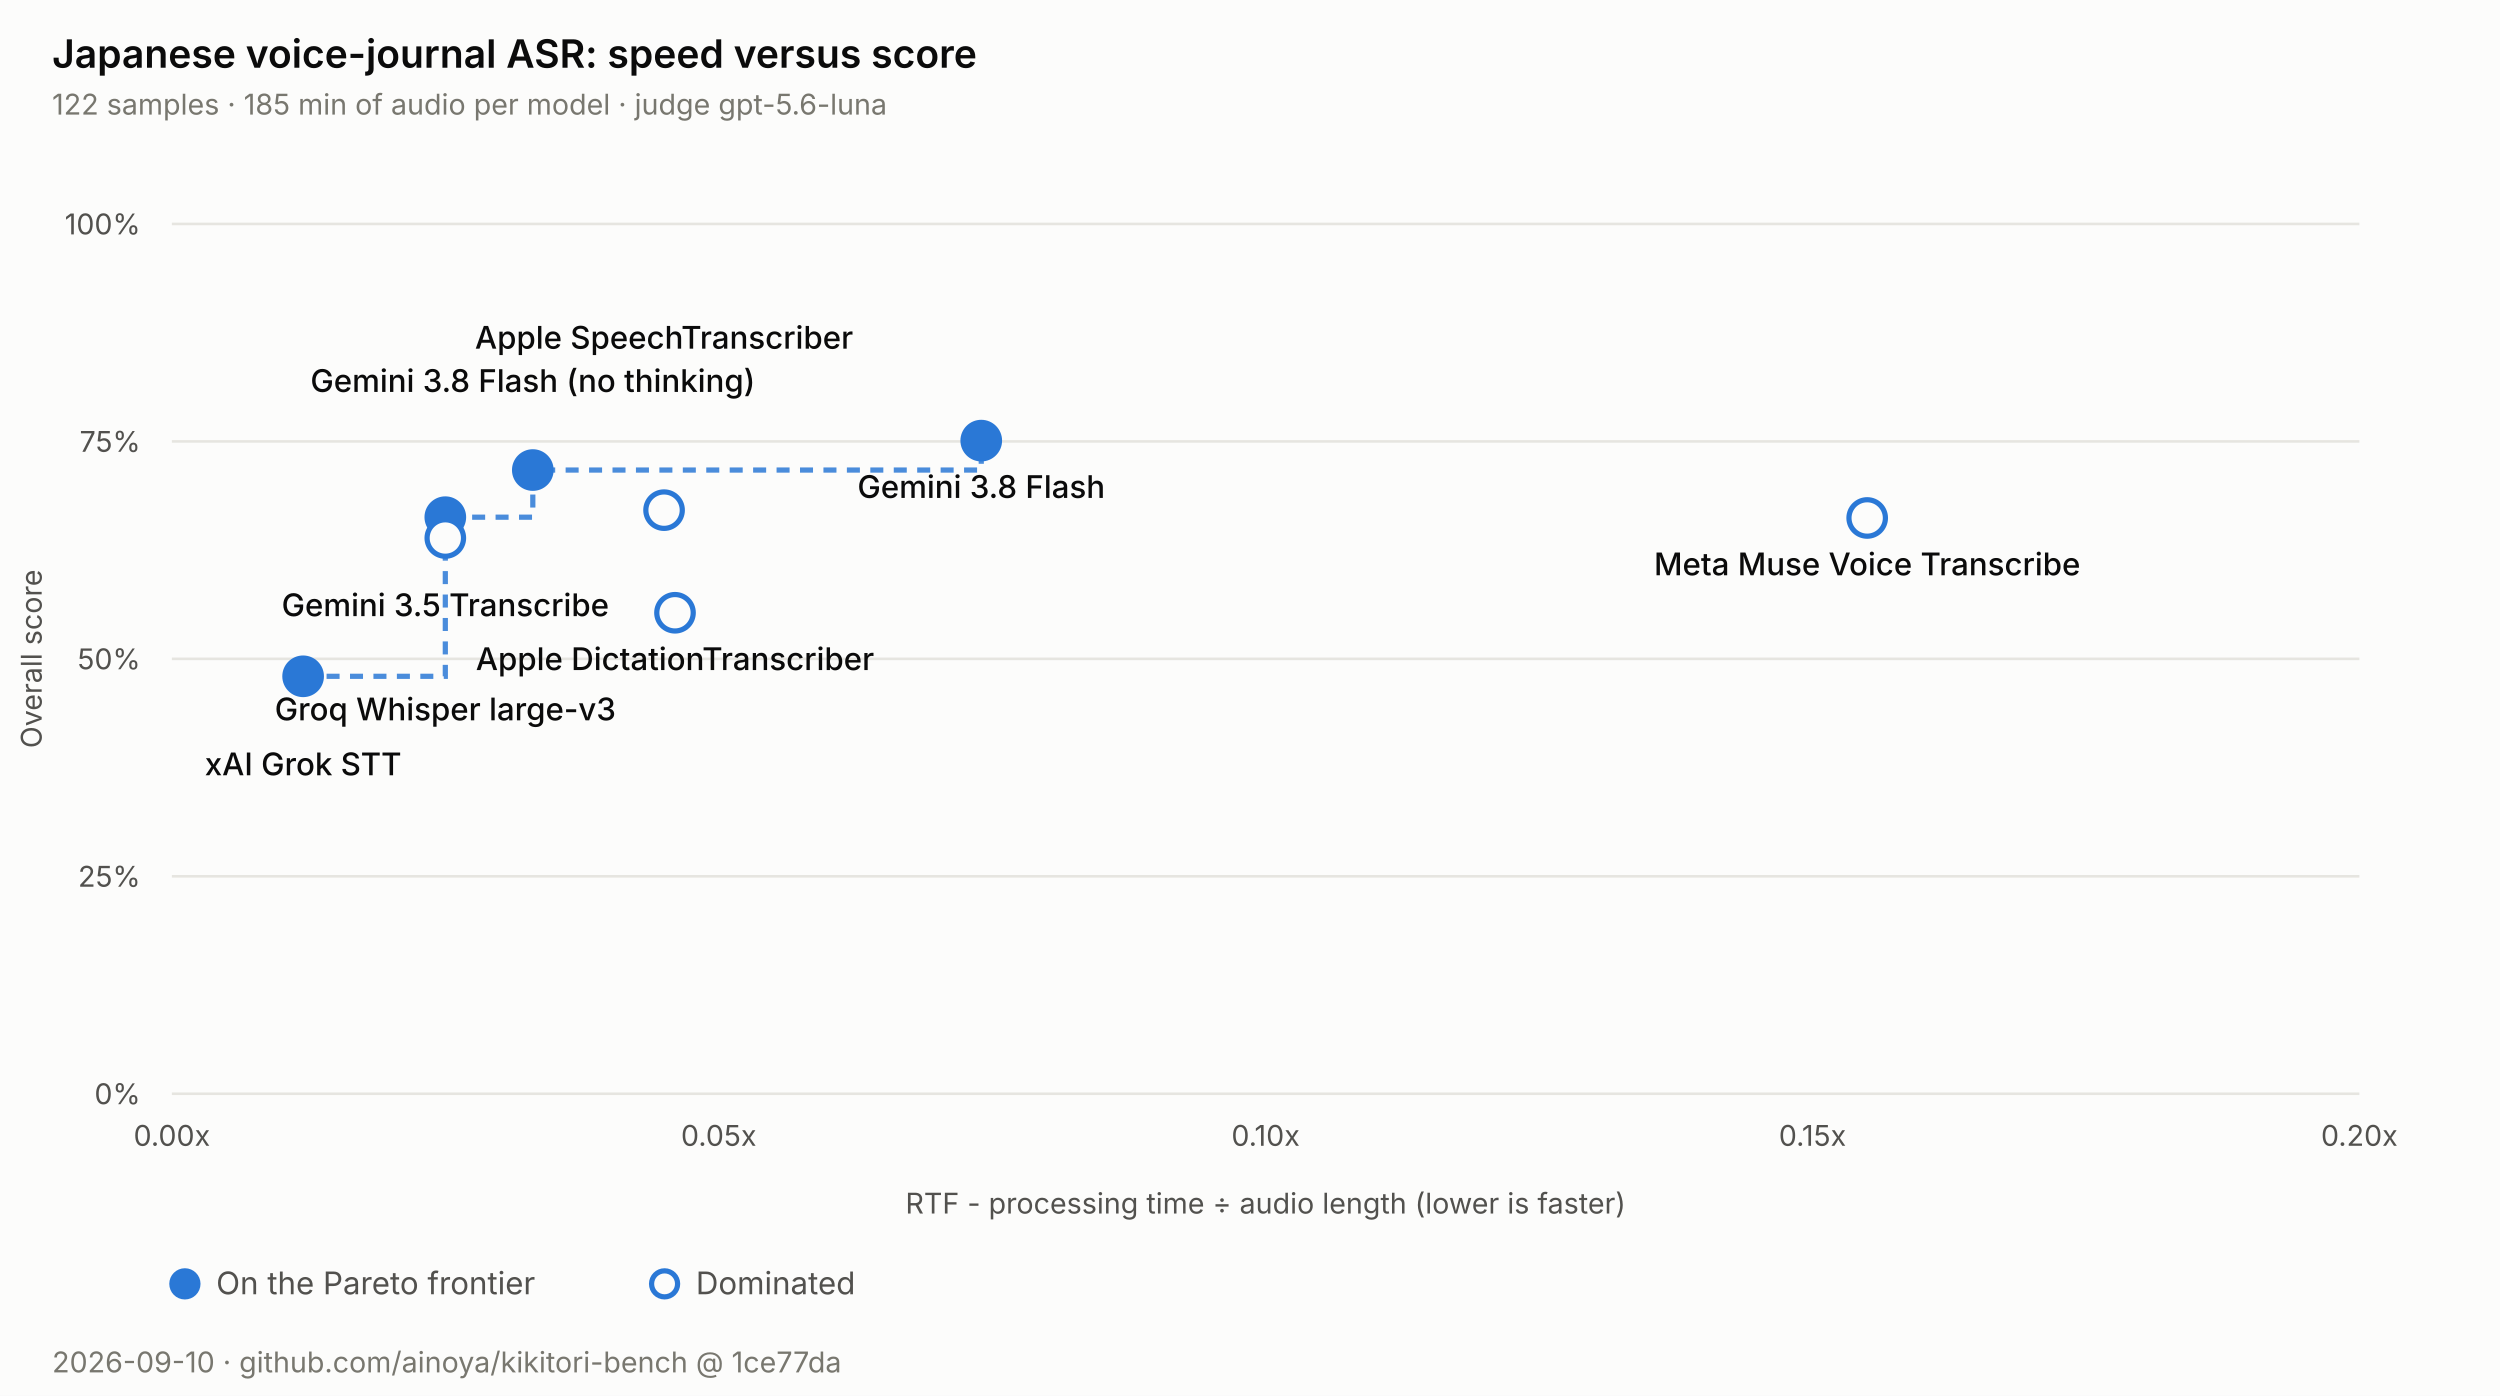
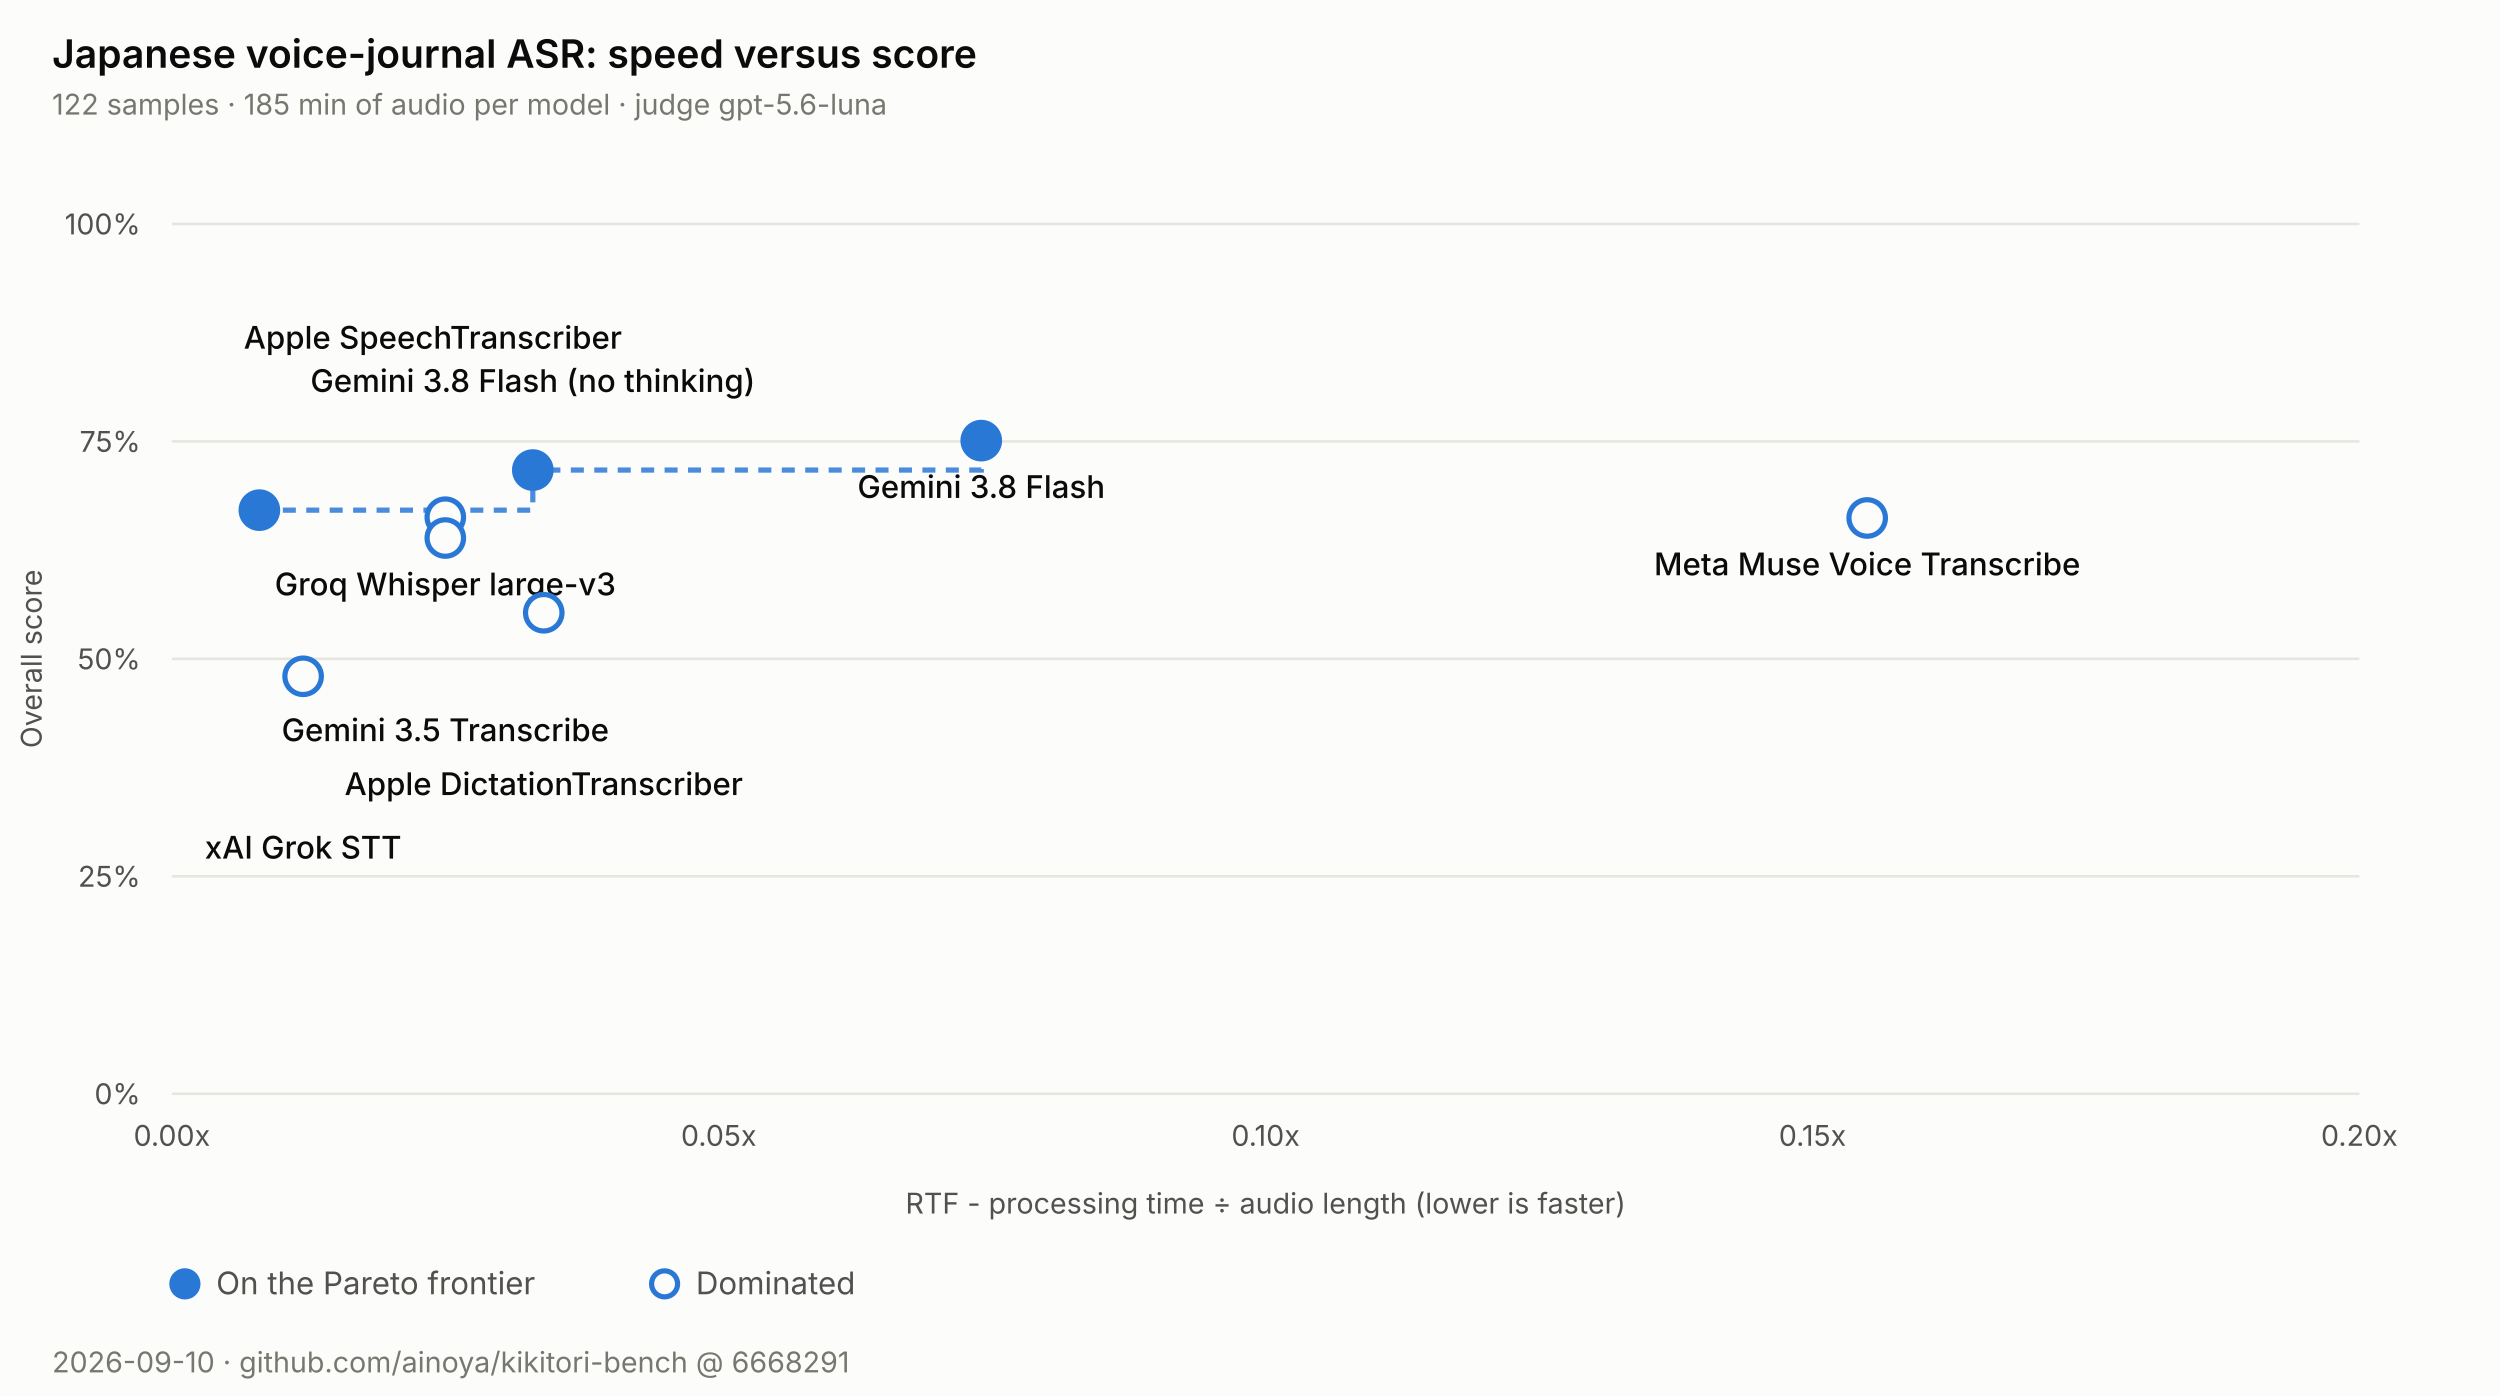
<svg xmlns="http://www.w3.org/2000/svg" viewBox="0 0 960 536" role="img" aria-label="Score against RTF - processing time ÷ audio length (lower is faster)" id="speed-chart">
  <style>
  .surface { fill: #fcfcfb; }
  .grid line { stroke: #e6e5e0; stroke-width: 1; }
  .axis text, .axis-title, .group-label { fill: #52514e; font-family: -apple-system, BlinkMacSystemFont, "Segoe UI", "Hiragino Sans", sans-serif; }
  .axis text { font-size: 11px; }
  .axis-title, .group-label { font-size: 12px; }
  .frontier { fill: none; stroke: #2a78d6; stroke-width: 2; stroke-dasharray: 5 4; opacity: .85; }
  .hit { fill: transparent; }
  .mark .dot { stroke: #2a78d6; stroke-width: 2; }
  .mark.on .dot { fill: #2a78d6; }
  .mark.off .dot { fill: #fcfcfb; }
  .point-label { fill: #0b0b0b; font-size: 12px; font-weight: 500; font-family: -apple-system, BlinkMacSystemFont, "Segoe UI", "Hiragino Sans", sans-serif; }
  .bar rect { fill: #2a78d6; }
  .bar.s2 rect { fill: #eb6834; }
  .bar.s3 rect { fill: #1baf7a; }
  .bar.s4 rect { fill: #eda100; }
  .chart-title { fill: #0b0b0b; font-size: 15px; font-weight: 600; font-family: -apple-system, BlinkMacSystemFont, "Segoe UI", "Hiragino Sans", sans-serif; }
  .chart-subtitle, .chart-footnote { fill: #78776f; font-size: 11px; font-family: -apple-system, BlinkMacSystemFont, "Segoe UI", "Hiragino Sans", sans-serif; }
  .legend-text { fill: #52514e; font-size: 12px; font-family: -apple-system, BlinkMacSystemFont, "Segoe UI", "Hiragino Sans", sans-serif; }
  @media (prefers-color-scheme: dark) {
    .surface { fill: #1a1a19; }
    .grid line { stroke: #333330; }
    .axis text, .axis-title, .group-label, .legend-text { fill: #c3c2b7; }
    .frontier, .mark .dot { stroke: #3987e5; }
    .mark.on .dot { fill: #3987e5; }
    .mark.off .dot { fill: #1a1a19; }
    .point-label, .chart-title { fill: #ffffff; }
    .chart-subtitle, .chart-footnote { fill: #96958c; }
    .bar rect { fill: #3987e5; }
    .bar.s2 rect { fill: #d95926; }
    .bar.s3 rect { fill: #199e70; }
    .bar.s4 rect { fill: #c98500; }
  }
</style>
  <rect class="surface" x="0" y="0" width="100%" height="100%" />
  <text class="chart-title" x="20" y="26">Japanese voice-journal ASR: speed versus score</text>
  <text class="chart-subtitle" x="20" y="44">122 samples · 185 min of audio per model · judge gpt-5.6-luna</text>
  <g transform="translate(0 52)">
    <g class="grid">
      <line x1="66" y1="368.0" x2="906" y2="368.0" />
      <line x1="66" y1="284.5" x2="906" y2="284.5" />
      <line x1="66" y1="201.0" x2="906" y2="201.0" />
      <line x1="66" y1="117.5" x2="906" y2="117.5" />
      <line x1="66" y1="34.0" x2="906" y2="34.0" />
    </g>
    <g class="axis">
      <text x="66.0" y="388" text-anchor="middle">0.00x</text>
      <text x="276.0" y="388" text-anchor="middle">0.05x</text>
      <text x="486.0" y="388" text-anchor="middle">0.10x</text>
      <text x="696.0" y="388" text-anchor="middle">0.15x</text>
      <text x="906.0" y="388" text-anchor="middle">0.20x</text>
      <text x="54" y="372.0" text-anchor="end">0%</text>
      <text x="54" y="288.5" text-anchor="end">25%</text>
      <text x="54" y="205.0" text-anchor="end">50%</text>
      <text x="54" y="121.5" text-anchor="end">75%</text>
      <text x="54" y="38.0" text-anchor="end">100%</text>
      <text class="axis-title" x="486.0" y="414" text-anchor="middle">RTF - processing time ÷ audio length (lower is faster)</text>
      <text class="axis-title" transform="translate(16 201.0) rotate(-90)" text-anchor="middle">Overall score</text>
    </g>
-     <path class="frontier" d="M116.4,207.7 L171.0,207.7 L171.0,146.6 L204.6,146.6 L204.6,128.5 L376.8,128.5 L376.8,117.2" />
+     <path class="frontier" d="M99.6,143.9 L204.6,143.9 L204.6,128.5 L376.8,128.5 L376.8,117.2" />
    <g class="mark on" tabindex="0">
      <circle class="hit" cx="376.8" cy="117.2" r="18" />
      <circle class="dot" cx="376.8" cy="117.2" r="7" />
      <text class="point-label" x="376.8" y="139.2" text-anchor="middle">Gemini 3.8 Flash</text>
    </g>
    <g class="mark on" tabindex="0">
      <circle class="hit" cx="204.6" cy="128.5" r="18" />
      <circle class="dot" cx="204.6" cy="128.5" r="7" />
      <text class="point-label" x="204.6" y="98.5" text-anchor="middle">Gemini 3.8 Flash (no thinking)</text>
    </g>
+     <g class="mark on" tabindex="0">
+       <circle class="hit" cx="99.6" cy="143.9" r="18" />
+       <circle class="dot" cx="99.6" cy="143.9" r="7" />
+       <text class="point-label" x="93.6" y="81.9" text-anchor="start">Apple SpeechTranscriber</text>
+     </g>
    <g class="mark off" tabindex="0">
-       <circle class="hit" cx="255.0" cy="143.9" r="18" />
-       <circle class="dot" cx="255.0" cy="143.9" r="7" />
-       <text class="point-label" x="255.0" y="81.9" text-anchor="middle">Apple SpeechTranscriber</text>
-     </g>
-     <g class="mark on" tabindex="0">
      <circle class="hit" cx="171.0" cy="146.6" r="18" />
      <circle class="dot" cx="171.0" cy="146.6" r="7" />
-       <text class="point-label" x="171.0" y="184.6" text-anchor="middle">Gemini 3.5 Transcribe</text>
+       <text class="point-label" x="171.0" y="232.6" text-anchor="middle">Gemini 3.5 Transcribe</text>
    </g>
    <g class="mark off" tabindex="0">
      <circle class="hit" cx="717.0" cy="146.9" r="18" />
      <circle class="dot" cx="717.0" cy="146.9" r="7" />
      <text class="point-label" x="717.0" y="168.9" text-anchor="middle">Meta Muse Voice Transcribe</text>
    </g>
    <g class="mark off" tabindex="0">
      <circle class="hit" cx="171.0" cy="154.6" r="18" />
      <circle class="dot" cx="171.0" cy="154.6" r="7" />
-       <text class="point-label" x="171.0" y="224.6" text-anchor="middle">Groq Whisper large-v3</text>
+       <text class="point-label" x="171.0" y="176.6" text-anchor="middle">Groq Whisper large-v3</text>
    </g>
    <g class="mark off" tabindex="0">
-       <circle class="hit" cx="259.2" cy="183.3" r="18" />
-       <circle class="dot" cx="259.2" cy="183.3" r="7" />
-       <text class="point-label" x="259.2" y="205.3" text-anchor="middle">Apple DictationTranscriber</text>
+       <circle class="hit" cx="208.8" cy="183.3" r="18" />
+       <circle class="dot" cx="208.8" cy="183.3" r="7" />
+       <text class="point-label" x="208.8" y="253.3" text-anchor="middle">Apple DictationTranscriber</text>
    </g>
-     <g class="mark on" tabindex="0">
+     <g class="mark off" tabindex="0">
      <circle class="hit" cx="116.4" cy="207.7" r="18" />
      <circle class="dot" cx="116.4" cy="207.7" r="7" />
-       <text class="point-label" x="116.4" y="245.7" text-anchor="middle">xAI Grok STT</text>
+       <text class="point-label" x="116.4" y="277.7" text-anchor="middle">xAI Grok STT</text>
    </g>
    <g class="mark on">
      <circle class="dot" cx="71" cy="441" r="5" />
    </g>
    <text class="legend-text" x="83" y="445">On the Pareto frontier</text>
    <g class="mark off">
      <circle class="dot" cx="255.2" cy="441" r="5" />
    </g>
    <text class="legend-text" x="267.2" y="445">Dominated</text>
  </g>
-   <text class="chart-footnote" x="20" y="527">2026-09-10 · github.com/ainoya/kikitori-bench @ 1ce77da</text>
+   <text class="chart-footnote" x="20" y="527">2026-09-10 · github.com/ainoya/kikitori-bench @ 6668291</text>
</svg>
